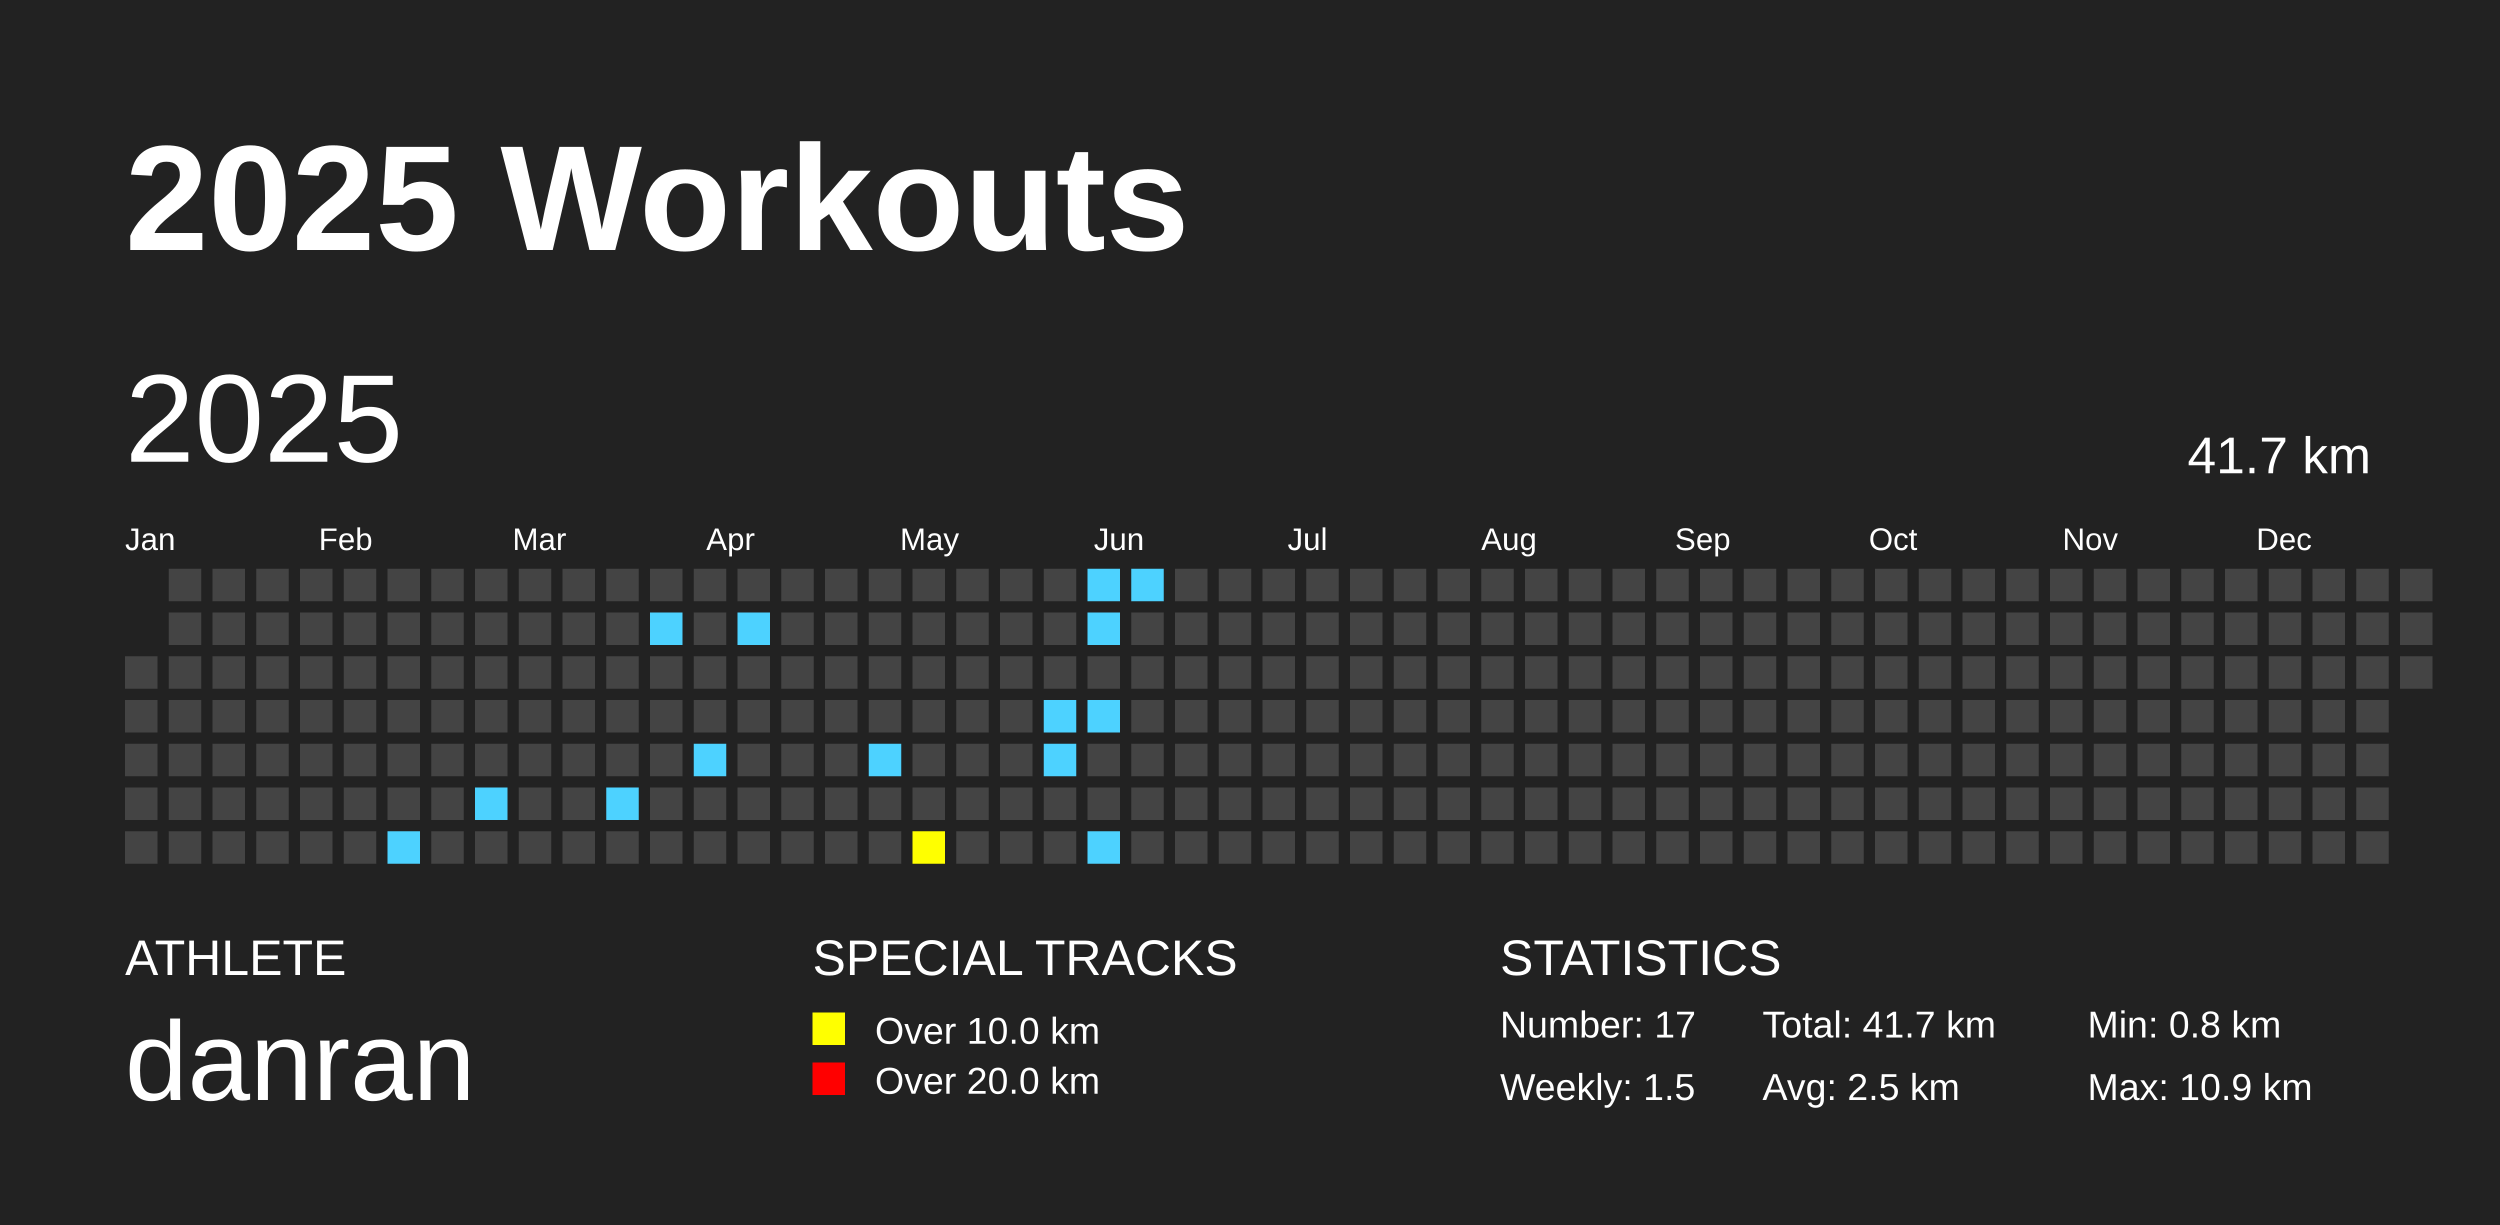
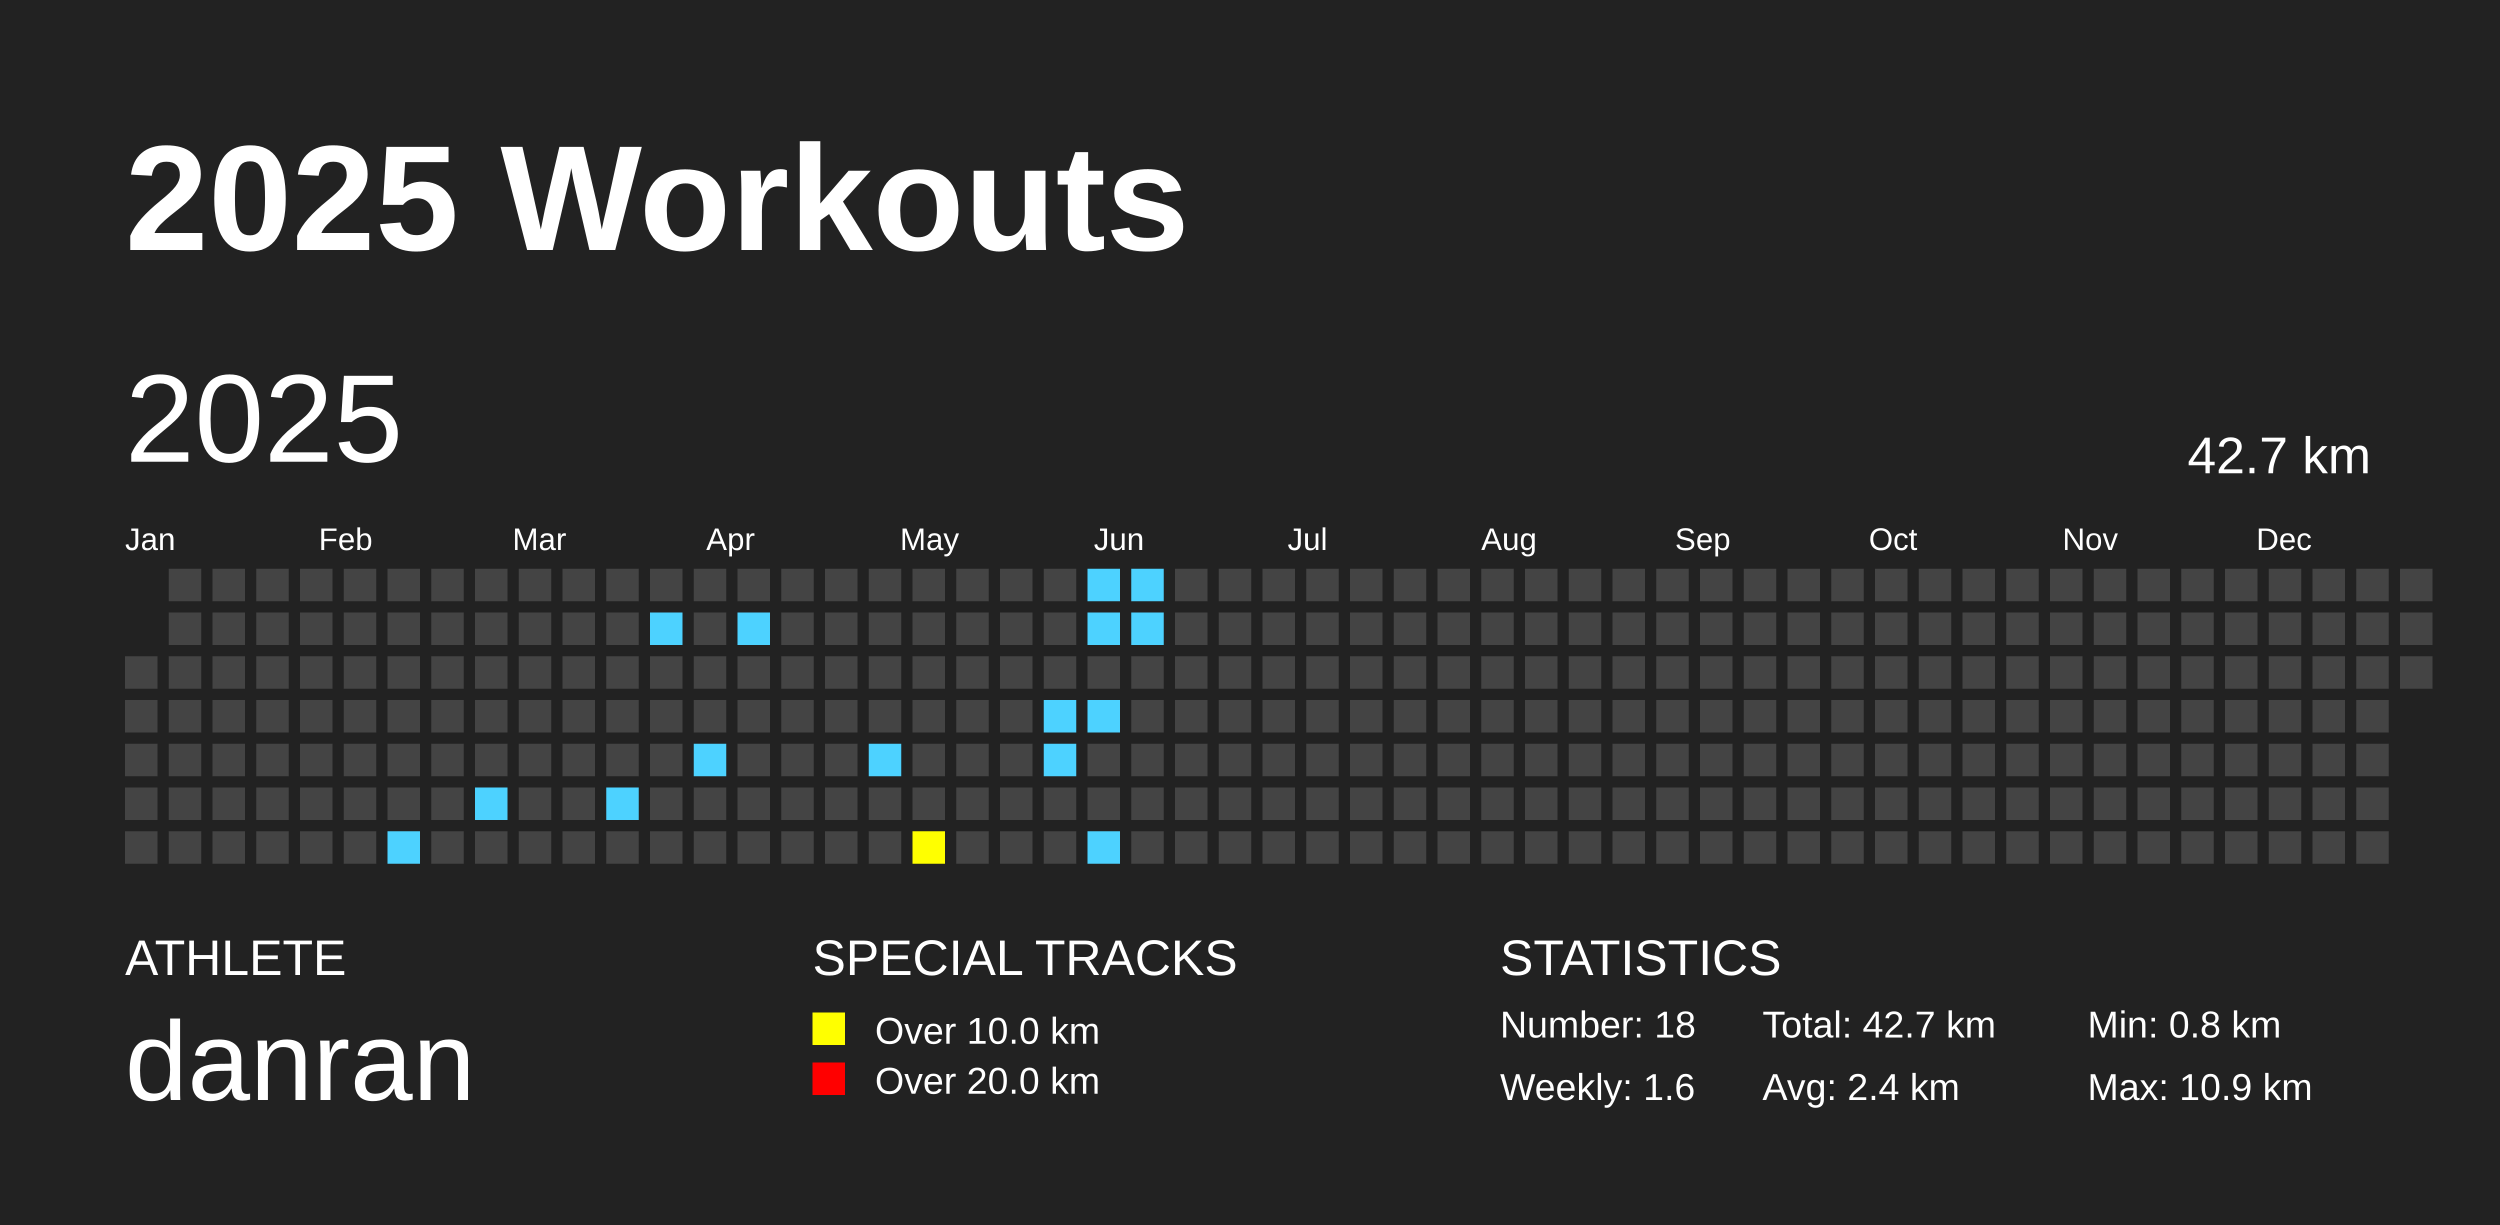
<svg xmlns="http://www.w3.org/2000/svg" baseProfile="full" height="98mm" version="1.1" viewBox="0,0,200,98" width="200mm">
  <defs />
  <rect fill="#222222" height="98" width="200" x="0" y="0" />
  <text fill="#FFFFFF" style="font-size:12px; font-family:Arial; font-weight:bold;" x="10" y="20">2025 Workouts</text>
  <text fill="#FFFFFF" style="font-size:4px; font-family:Arial" x="10" y="78">ATHLETE</text>
  <text fill="#FFFFFF" style="font-size:9px; font-family:Arial" x="10" y="88">danran</text>
  <text fill="#FFFFFF" style="font-size:4px; font-family:Arial" x="65" y="78">SPECIAL TRACKS</text>
  <rect fill="yellow" height="2.6" width="2.6" x="65" y="81" />
  <text fill="#FFFFFF" style="font-size:3px; font-family:Arial" x="70" y="83.5">Over 10.0 km</text>
  <rect fill="red" height="2.6" width="2.6" x="65" y="85" />
  <text fill="#FFFFFF" style="font-size:3px; font-family:Arial" x="70" y="87.5">Over 20.0 km</text>
  <text fill="#FFFFFF" style="font-size:4px; font-family:Arial" x="120" y="78">STATISTICS</text>
-   <text fill="#FFFFFF" style="font-size:3px; font-family:Arial" x="120" y="83">Number: 17</text>
-   <text fill="#FFFFFF" style="font-size:3px; font-family:Arial" x="120" y="88">Weekly: 1.5</text>
-   <text fill="#FFFFFF" style="font-size:3px; font-family:Arial" x="141" y="83">Total: 41.7 km</text>
-   <text fill="#FFFFFF" style="font-size:3px; font-family:Arial" x="141" y="88">Avg: 2.5 km</text>
+   <text fill="#FFFFFF" style="font-size:3px; font-family:Arial" x="120" y="83">Number: 18</text>
+   <text fill="#FFFFFF" style="font-size:3px; font-family:Arial" x="120" y="88">Weekly: 1.6</text>
+   <text fill="#FFFFFF" style="font-size:3px; font-family:Arial" x="141" y="83">Total: 42.7 km</text>
+   <text fill="#FFFFFF" style="font-size:3px; font-family:Arial" x="141" y="88">Avg: 2.4 km</text>
  <text fill="#FFFFFF" style="font-size:3px; font-family:Arial" x="167" y="83">Min: 0.8 km</text>
  <text fill="#FFFFFF" style="font-size:3px; font-family:Arial" x="167" y="88">Max: 10.9 km</text>
  <text dominant-baseline="hanging" fill="#FFFFFF" style="font-size:10.0px; font-family:Arial;" x="10" y="30">2025</text>
-   <text dominant-baseline="hanging" fill="#FFFFFF" style="font-size:4.125px; font-family:Arial;" x="175" y="35">41.7 km</text>
+   <text dominant-baseline="hanging" fill="#FFFFFF" style="font-size:4.125px; font-family:Arial;" x="175" y="35">42.7 km</text>
  <text fill="#FFFFFF" style="font-size:2.5px; font-family:Arial" x="10.0" y="44">Jan</text>
  <text fill="#FFFFFF" style="font-size:2.5px; font-family:Arial" x="25.5" y="44">Feb</text>
  <text fill="#FFFFFF" style="font-size:2.5px; font-family:Arial" x="41.0" y="44">Mar</text>
  <text fill="#FFFFFF" style="font-size:2.5px; font-family:Arial" x="56.5" y="44">Apr</text>
  <text fill="#FFFFFF" style="font-size:2.5px; font-family:Arial" x="72.0" y="44">May</text>
  <text fill="#FFFFFF" style="font-size:2.5px; font-family:Arial" x="87.5" y="44">Jun</text>
  <text fill="#FFFFFF" style="font-size:2.5px; font-family:Arial" x="103.0" y="44">Jul</text>
  <text fill="#FFFFFF" style="font-size:2.5px; font-family:Arial" x="118.5" y="44">Aug</text>
  <text fill="#FFFFFF" style="font-size:2.5px; font-family:Arial" x="134.0" y="44">Sep</text>
  <text fill="#FFFFFF" style="font-size:2.5px; font-family:Arial" x="149.5" y="44">Oct</text>
  <text fill="#FFFFFF" style="font-size:2.5px; font-family:Arial" x="165.0" y="44">Nov</text>
  <text fill="#FFFFFF" style="font-size:2.5px; font-family:Arial" x="180.5" y="44">Dec</text>
  <rect fill="#444444" height="2.6" width="2.6" x="10.0" y="52.5" />
  <rect fill="#444444" height="2.6" width="2.6" x="10.0" y="56.0" />
  <rect fill="#444444" height="2.6" width="2.6" x="10.0" y="59.5" />
  <rect fill="#444444" height="2.6" width="2.6" x="10.0" y="63.0" />
  <rect fill="#444444" height="2.6" width="2.6" x="10.0" y="66.5" />
  <rect fill="#444444" height="2.6" width="2.6" x="13.5" y="45.5" />
  <rect fill="#444444" height="2.6" width="2.6" x="13.5" y="49.0" />
  <rect fill="#444444" height="2.6" width="2.6" x="13.5" y="52.5" />
  <rect fill="#444444" height="2.6" width="2.6" x="13.5" y="56.0" />
  <rect fill="#444444" height="2.6" width="2.6" x="13.5" y="59.5" />
  <rect fill="#444444" height="2.6" width="2.6" x="13.5" y="63.0" />
  <rect fill="#444444" height="2.6" width="2.6" x="13.5" y="66.5" />
  <rect fill="#444444" height="2.6" width="2.6" x="17.0" y="45.5" />
  <rect fill="#444444" height="2.6" width="2.6" x="17.0" y="49.0" />
  <rect fill="#444444" height="2.6" width="2.6" x="17.0" y="52.5" />
  <rect fill="#444444" height="2.6" width="2.6" x="17.0" y="56.0" />
  <rect fill="#444444" height="2.6" width="2.6" x="17.0" y="59.5" />
  <rect fill="#444444" height="2.6" width="2.6" x="17.0" y="63.0" />
  <rect fill="#444444" height="2.6" width="2.6" x="17.0" y="66.5" />
  <rect fill="#444444" height="2.6" width="2.6" x="20.5" y="45.5" />
  <rect fill="#444444" height="2.6" width="2.6" x="20.5" y="49.0" />
  <rect fill="#444444" height="2.6" width="2.6" x="20.5" y="52.5" />
  <rect fill="#444444" height="2.6" width="2.6" x="20.5" y="56.0" />
  <rect fill="#444444" height="2.6" width="2.6" x="20.5" y="59.5" />
  <rect fill="#444444" height="2.6" width="2.6" x="20.5" y="63.0" />
  <rect fill="#444444" height="2.6" width="2.6" x="20.5" y="66.5" />
  <rect fill="#444444" height="2.6" width="2.6" x="24.0" y="45.5" />
  <rect fill="#444444" height="2.6" width="2.6" x="24.0" y="49.0" />
  <rect fill="#444444" height="2.6" width="2.6" x="24.0" y="52.5" />
  <rect fill="#444444" height="2.6" width="2.6" x="24.0" y="56.0" />
  <rect fill="#444444" height="2.6" width="2.6" x="24.0" y="59.5" />
  <rect fill="#444444" height="2.6" width="2.6" x="24.0" y="63.0" />
  <rect fill="#444444" height="2.6" width="2.6" x="24.0" y="66.5" />
  <rect fill="#444444" height="2.6" width="2.6" x="27.5" y="45.5" />
  <rect fill="#444444" height="2.6" width="2.6" x="27.5" y="49.0" />
  <rect fill="#444444" height="2.6" width="2.6" x="27.5" y="52.5" />
  <rect fill="#444444" height="2.6" width="2.6" x="27.5" y="56.0" />
  <rect fill="#444444" height="2.6" width="2.6" x="27.5" y="59.5" />
  <rect fill="#444444" height="2.6" width="2.6" x="27.5" y="63.0" />
  <rect fill="#444444" height="2.6" width="2.6" x="27.5" y="66.5" />
  <rect fill="#444444" height="2.6" width="2.6" x="31.0" y="45.5" />
  <rect fill="#444444" height="2.6" width="2.6" x="31.0" y="49.0" />
  <rect fill="#444444" height="2.6" width="2.6" x="31.0" y="52.5" />
  <rect fill="#444444" height="2.6" width="2.6" x="31.0" y="56.0" />
  <rect fill="#444444" height="2.6" width="2.6" x="31.0" y="59.5" />
  <rect fill="#444444" height="2.6" width="2.6" x="31.0" y="63.0" />
  <rect fill="#4DD2FF" height="2.6" width="2.6" x="31.0" y="66.5" />
  <rect fill="#444444" height="2.6" width="2.6" x="34.5" y="45.5" />
  <rect fill="#444444" height="2.6" width="2.6" x="34.5" y="49.0" />
  <rect fill="#444444" height="2.6" width="2.6" x="34.5" y="52.5" />
  <rect fill="#444444" height="2.6" width="2.6" x="34.5" y="56.0" />
  <rect fill="#444444" height="2.6" width="2.6" x="34.5" y="59.5" />
  <rect fill="#444444" height="2.6" width="2.6" x="34.5" y="63.0" />
  <rect fill="#444444" height="2.6" width="2.6" x="34.5" y="66.5" />
  <rect fill="#444444" height="2.6" width="2.6" x="38.0" y="45.5" />
  <rect fill="#444444" height="2.6" width="2.6" x="38.0" y="49.0" />
  <rect fill="#444444" height="2.6" width="2.6" x="38.0" y="52.5" />
  <rect fill="#444444" height="2.6" width="2.6" x="38.0" y="56.0" />
  <rect fill="#444444" height="2.6" width="2.6" x="38.0" y="59.5" />
  <rect fill="#4DD2FF" height="2.6" width="2.6" x="38.0" y="63.0" />
  <rect fill="#444444" height="2.6" width="2.6" x="38.0" y="66.5" />
  <rect fill="#444444" height="2.6" width="2.6" x="41.5" y="45.5" />
  <rect fill="#444444" height="2.6" width="2.6" x="41.5" y="49.0" />
  <rect fill="#444444" height="2.6" width="2.6" x="41.5" y="52.5" />
  <rect fill="#444444" height="2.6" width="2.6" x="41.5" y="56.0" />
  <rect fill="#444444" height="2.6" width="2.6" x="41.5" y="59.5" />
  <rect fill="#444444" height="2.6" width="2.6" x="41.5" y="63.0" />
  <rect fill="#444444" height="2.6" width="2.6" x="41.5" y="66.5" />
  <rect fill="#444444" height="2.6" width="2.6" x="45.0" y="45.5" />
  <rect fill="#444444" height="2.6" width="2.6" x="45.0" y="49.0" />
  <rect fill="#444444" height="2.6" width="2.6" x="45.0" y="52.5" />
  <rect fill="#444444" height="2.6" width="2.6" x="45.0" y="56.0" />
  <rect fill="#444444" height="2.6" width="2.6" x="45.0" y="59.5" />
  <rect fill="#444444" height="2.6" width="2.6" x="45.0" y="63.0" />
  <rect fill="#444444" height="2.6" width="2.6" x="45.0" y="66.5" />
  <rect fill="#444444" height="2.6" width="2.6" x="48.5" y="45.5" />
  <rect fill="#444444" height="2.6" width="2.6" x="48.5" y="49.0" />
  <rect fill="#444444" height="2.6" width="2.6" x="48.5" y="52.5" />
  <rect fill="#444444" height="2.6" width="2.6" x="48.5" y="56.0" />
  <rect fill="#444444" height="2.6" width="2.6" x="48.5" y="59.5" />
  <rect fill="#4DD2FF" height="2.6" width="2.6" x="48.5" y="63.0" />
  <rect fill="#444444" height="2.6" width="2.6" x="48.5" y="66.5" />
  <rect fill="#444444" height="2.6" width="2.6" x="52.0" y="45.5" />
  <rect fill="#4DD2FF" height="2.6" width="2.6" x="52.0" y="49.0" />
  <rect fill="#444444" height="2.6" width="2.6" x="52.0" y="52.5" />
  <rect fill="#444444" height="2.6" width="2.6" x="52.0" y="56.0" />
  <rect fill="#444444" height="2.6" width="2.6" x="52.0" y="59.5" />
  <rect fill="#444444" height="2.6" width="2.6" x="52.0" y="63.0" />
  <rect fill="#444444" height="2.6" width="2.6" x="52.0" y="66.5" />
  <rect fill="#444444" height="2.6" width="2.6" x="55.5" y="45.5" />
  <rect fill="#444444" height="2.6" width="2.6" x="55.5" y="49.0" />
  <rect fill="#444444" height="2.6" width="2.6" x="55.5" y="52.5" />
  <rect fill="#444444" height="2.6" width="2.6" x="55.5" y="56.0" />
  <rect fill="#4DD2FF" height="2.6" width="2.6" x="55.5" y="59.5" />
  <rect fill="#444444" height="2.6" width="2.6" x="55.5" y="63.0" />
  <rect fill="#444444" height="2.6" width="2.6" x="55.5" y="66.5" />
  <rect fill="#444444" height="2.6" width="2.6" x="59.0" y="45.5" />
  <rect fill="#4DD2FF" height="2.6" width="2.6" x="59.0" y="49.0" />
  <rect fill="#444444" height="2.6" width="2.6" x="59.0" y="52.5" />
  <rect fill="#444444" height="2.6" width="2.6" x="59.0" y="56.0" />
  <rect fill="#444444" height="2.6" width="2.6" x="59.0" y="59.5" />
  <rect fill="#444444" height="2.6" width="2.6" x="59.0" y="63.0" />
  <rect fill="#444444" height="2.6" width="2.6" x="59.0" y="66.5" />
  <rect fill="#444444" height="2.6" width="2.6" x="62.5" y="45.5" />
  <rect fill="#444444" height="2.6" width="2.6" x="62.5" y="49.0" />
  <rect fill="#444444" height="2.6" width="2.6" x="62.5" y="52.5" />
  <rect fill="#444444" height="2.6" width="2.6" x="62.5" y="56.0" />
  <rect fill="#444444" height="2.6" width="2.6" x="62.5" y="59.5" />
  <rect fill="#444444" height="2.6" width="2.6" x="62.5" y="63.0" />
  <rect fill="#444444" height="2.6" width="2.6" x="62.5" y="66.5" />
  <rect fill="#444444" height="2.6" width="2.6" x="66.0" y="45.5" />
  <rect fill="#444444" height="2.6" width="2.6" x="66.0" y="49.0" />
  <rect fill="#444444" height="2.6" width="2.6" x="66.0" y="52.5" />
  <rect fill="#444444" height="2.6" width="2.6" x="66.0" y="56.0" />
  <rect fill="#444444" height="2.6" width="2.6" x="66.0" y="59.5" />
  <rect fill="#444444" height="2.6" width="2.6" x="66.0" y="63.0" />
  <rect fill="#444444" height="2.6" width="2.6" x="66.0" y="66.5" />
  <rect fill="#444444" height="2.6" width="2.6" x="69.5" y="45.5" />
  <rect fill="#444444" height="2.6" width="2.6" x="69.5" y="49.0" />
  <rect fill="#444444" height="2.6" width="2.6" x="69.5" y="52.5" />
  <rect fill="#444444" height="2.6" width="2.6" x="69.5" y="56.0" />
  <rect fill="#4DD2FF" height="2.6" width="2.6" x="69.5" y="59.5" />
  <rect fill="#444444" height="2.6" width="2.6" x="69.5" y="63.0" />
  <rect fill="#444444" height="2.6" width="2.6" x="69.5" y="66.5" />
  <rect fill="#444444" height="2.6" width="2.6" x="73.0" y="45.5" />
  <rect fill="#444444" height="2.6" width="2.6" x="73.0" y="49.0" />
  <rect fill="#444444" height="2.6" width="2.6" x="73.0" y="52.5" />
  <rect fill="#444444" height="2.6" width="2.6" x="73.0" y="56.0" />
  <rect fill="#444444" height="2.6" width="2.6" x="73.0" y="59.5" />
  <rect fill="#444444" height="2.6" width="2.6" x="73.0" y="63.0" />
  <rect fill="yellow" height="2.6" width="2.6" x="73.0" y="66.5" />
  <rect fill="#444444" height="2.6" width="2.6" x="76.5" y="45.5" />
  <rect fill="#444444" height="2.6" width="2.6" x="76.5" y="49.0" />
  <rect fill="#444444" height="2.6" width="2.6" x="76.5" y="52.5" />
  <rect fill="#444444" height="2.6" width="2.6" x="76.5" y="56.0" />
  <rect fill="#444444" height="2.6" width="2.6" x="76.5" y="59.5" />
  <rect fill="#444444" height="2.6" width="2.6" x="76.5" y="63.0" />
  <rect fill="#444444" height="2.6" width="2.6" x="76.5" y="66.5" />
  <rect fill="#444444" height="2.6" width="2.6" x="80.0" y="45.5" />
  <rect fill="#444444" height="2.6" width="2.6" x="80.0" y="49.0" />
  <rect fill="#444444" height="2.6" width="2.6" x="80.0" y="52.5" />
  <rect fill="#444444" height="2.6" width="2.6" x="80.0" y="56.0" />
  <rect fill="#444444" height="2.6" width="2.6" x="80.0" y="59.5" />
  <rect fill="#444444" height="2.6" width="2.6" x="80.0" y="63.0" />
  <rect fill="#444444" height="2.6" width="2.6" x="80.0" y="66.5" />
  <rect fill="#444444" height="2.6" width="2.6" x="83.5" y="45.5" />
  <rect fill="#444444" height="2.6" width="2.6" x="83.5" y="49.0" />
  <rect fill="#444444" height="2.6" width="2.6" x="83.5" y="52.5" />
  <rect fill="#4DD2FF" height="2.6" width="2.6" x="83.5" y="56.0" />
  <rect fill="#4DD2FF" height="2.6" width="2.6" x="83.5" y="59.5" />
  <rect fill="#444444" height="2.6" width="2.6" x="83.5" y="63.0" />
  <rect fill="#444444" height="2.6" width="2.6" x="83.5" y="66.5" />
  <rect fill="#4DD2FF" height="2.6" width="2.6" x="87.0" y="45.5" />
  <rect fill="#4DD2FF" height="2.6" width="2.6" x="87.0" y="49.0" />
  <rect fill="#444444" height="2.6" width="2.6" x="87.0" y="52.5" />
  <rect fill="#4DD2FF" height="2.6" width="2.6" x="87.0" y="56.0" />
  <rect fill="#444444" height="2.6" width="2.6" x="87.0" y="59.5" />
  <rect fill="#444444" height="2.6" width="2.6" x="87.0" y="63.0" />
  <rect fill="#4DD2FF" height="2.6" width="2.6" x="87.0" y="66.5" />
  <rect fill="#4DD2FF" height="2.6" width="2.6" x="90.5" y="45.5" />
-   <rect fill="#444444" height="2.6" width="2.6" x="90.5" y="49.0" />
+   <rect fill="#4DD2FF" height="2.6" width="2.6" x="90.5" y="49.0" />
  <rect fill="#444444" height="2.6" width="2.6" x="90.5" y="52.5" />
  <rect fill="#444444" height="2.6" width="2.6" x="90.5" y="56.0" />
  <rect fill="#444444" height="2.6" width="2.6" x="90.5" y="59.5" />
  <rect fill="#444444" height="2.6" width="2.6" x="90.5" y="63.0" />
  <rect fill="#444444" height="2.6" width="2.6" x="90.5" y="66.5" />
  <rect fill="#444444" height="2.6" width="2.6" x="94.0" y="45.5" />
  <rect fill="#444444" height="2.6" width="2.6" x="94.0" y="49.0" />
  <rect fill="#444444" height="2.6" width="2.6" x="94.0" y="52.5" />
  <rect fill="#444444" height="2.6" width="2.6" x="94.0" y="56.0" />
  <rect fill="#444444" height="2.6" width="2.6" x="94.0" y="59.5" />
  <rect fill="#444444" height="2.6" width="2.6" x="94.0" y="63.0" />
  <rect fill="#444444" height="2.6" width="2.6" x="94.0" y="66.5" />
  <rect fill="#444444" height="2.6" width="2.6" x="97.5" y="45.5" />
  <rect fill="#444444" height="2.6" width="2.6" x="97.5" y="49.0" />
  <rect fill="#444444" height="2.6" width="2.6" x="97.5" y="52.5" />
  <rect fill="#444444" height="2.6" width="2.6" x="97.5" y="56.0" />
  <rect fill="#444444" height="2.6" width="2.6" x="97.5" y="59.5" />
  <rect fill="#444444" height="2.6" width="2.6" x="97.5" y="63.0" />
  <rect fill="#444444" height="2.6" width="2.6" x="97.5" y="66.5" />
  <rect fill="#444444" height="2.6" width="2.6" x="101.0" y="45.5" />
  <rect fill="#444444" height="2.6" width="2.6" x="101.0" y="49.0" />
  <rect fill="#444444" height="2.6" width="2.6" x="101.0" y="52.5" />
  <rect fill="#444444" height="2.6" width="2.6" x="101.0" y="56.0" />
  <rect fill="#444444" height="2.6" width="2.6" x="101.0" y="59.5" />
  <rect fill="#444444" height="2.6" width="2.6" x="101.0" y="63.0" />
  <rect fill="#444444" height="2.6" width="2.6" x="101.0" y="66.5" />
  <rect fill="#444444" height="2.6" width="2.6" x="104.5" y="45.5" />
  <rect fill="#444444" height="2.6" width="2.6" x="104.5" y="49.0" />
  <rect fill="#444444" height="2.6" width="2.6" x="104.5" y="52.5" />
  <rect fill="#444444" height="2.6" width="2.6" x="104.5" y="56.0" />
  <rect fill="#444444" height="2.6" width="2.6" x="104.5" y="59.5" />
  <rect fill="#444444" height="2.6" width="2.6" x="104.5" y="63.0" />
  <rect fill="#444444" height="2.6" width="2.6" x="104.5" y="66.5" />
  <rect fill="#444444" height="2.6" width="2.6" x="108.0" y="45.5" />
  <rect fill="#444444" height="2.6" width="2.6" x="108.0" y="49.0" />
  <rect fill="#444444" height="2.6" width="2.6" x="108.0" y="52.5" />
  <rect fill="#444444" height="2.6" width="2.6" x="108.0" y="56.0" />
  <rect fill="#444444" height="2.6" width="2.6" x="108.0" y="59.5" />
  <rect fill="#444444" height="2.6" width="2.6" x="108.0" y="63.0" />
  <rect fill="#444444" height="2.6" width="2.6" x="108.0" y="66.5" />
  <rect fill="#444444" height="2.6" width="2.6" x="111.5" y="45.5" />
  <rect fill="#444444" height="2.6" width="2.6" x="111.5" y="49.0" />
  <rect fill="#444444" height="2.6" width="2.6" x="111.5" y="52.5" />
  <rect fill="#444444" height="2.6" width="2.6" x="111.5" y="56.0" />
  <rect fill="#444444" height="2.6" width="2.6" x="111.5" y="59.5" />
  <rect fill="#444444" height="2.6" width="2.6" x="111.5" y="63.0" />
  <rect fill="#444444" height="2.6" width="2.6" x="111.5" y="66.5" />
  <rect fill="#444444" height="2.6" width="2.6" x="115.0" y="45.5" />
  <rect fill="#444444" height="2.6" width="2.6" x="115.0" y="49.0" />
  <rect fill="#444444" height="2.6" width="2.6" x="115.0" y="52.5" />
  <rect fill="#444444" height="2.6" width="2.6" x="115.0" y="56.0" />
  <rect fill="#444444" height="2.6" width="2.6" x="115.0" y="59.5" />
  <rect fill="#444444" height="2.6" width="2.6" x="115.0" y="63.0" />
  <rect fill="#444444" height="2.6" width="2.6" x="115.0" y="66.5" />
  <rect fill="#444444" height="2.6" width="2.6" x="118.5" y="45.5" />
  <rect fill="#444444" height="2.6" width="2.6" x="118.5" y="49.0" />
  <rect fill="#444444" height="2.6" width="2.6" x="118.5" y="52.5" />
  <rect fill="#444444" height="2.6" width="2.6" x="118.5" y="56.0" />
  <rect fill="#444444" height="2.6" width="2.6" x="118.5" y="59.5" />
  <rect fill="#444444" height="2.6" width="2.6" x="118.5" y="63.0" />
  <rect fill="#444444" height="2.6" width="2.6" x="118.5" y="66.5" />
  <rect fill="#444444" height="2.6" width="2.6" x="122.0" y="45.5" />
  <rect fill="#444444" height="2.6" width="2.6" x="122.0" y="49.0" />
  <rect fill="#444444" height="2.6" width="2.6" x="122.0" y="52.5" />
  <rect fill="#444444" height="2.6" width="2.6" x="122.0" y="56.0" />
  <rect fill="#444444" height="2.6" width="2.6" x="122.0" y="59.5" />
  <rect fill="#444444" height="2.6" width="2.6" x="122.0" y="63.0" />
  <rect fill="#444444" height="2.6" width="2.6" x="122.0" y="66.5" />
  <rect fill="#444444" height="2.6" width="2.6" x="125.5" y="45.5" />
  <rect fill="#444444" height="2.6" width="2.6" x="125.5" y="49.0" />
  <rect fill="#444444" height="2.6" width="2.6" x="125.5" y="52.5" />
  <rect fill="#444444" height="2.6" width="2.6" x="125.5" y="56.0" />
  <rect fill="#444444" height="2.6" width="2.6" x="125.5" y="59.5" />
  <rect fill="#444444" height="2.6" width="2.6" x="125.5" y="63.0" />
  <rect fill="#444444" height="2.6" width="2.6" x="125.5" y="66.5" />
  <rect fill="#444444" height="2.6" width="2.6" x="129.0" y="45.5" />
  <rect fill="#444444" height="2.6" width="2.6" x="129.0" y="49.0" />
  <rect fill="#444444" height="2.6" width="2.6" x="129.0" y="52.5" />
  <rect fill="#444444" height="2.6" width="2.6" x="129.0" y="56.0" />
  <rect fill="#444444" height="2.6" width="2.6" x="129.0" y="59.5" />
  <rect fill="#444444" height="2.6" width="2.6" x="129.0" y="63.0" />
  <rect fill="#444444" height="2.6" width="2.6" x="129.0" y="66.5" />
  <rect fill="#444444" height="2.6" width="2.6" x="132.5" y="45.5" />
  <rect fill="#444444" height="2.6" width="2.6" x="132.5" y="49.0" />
  <rect fill="#444444" height="2.6" width="2.6" x="132.5" y="52.5" />
  <rect fill="#444444" height="2.6" width="2.6" x="132.5" y="56.0" />
  <rect fill="#444444" height="2.6" width="2.6" x="132.5" y="59.5" />
  <rect fill="#444444" height="2.6" width="2.6" x="132.5" y="63.0" />
  <rect fill="#444444" height="2.6" width="2.6" x="132.5" y="66.5" />
  <rect fill="#444444" height="2.6" width="2.6" x="136.0" y="45.5" />
  <rect fill="#444444" height="2.6" width="2.6" x="136.0" y="49.0" />
  <rect fill="#444444" height="2.6" width="2.6" x="136.0" y="52.5" />
  <rect fill="#444444" height="2.6" width="2.6" x="136.0" y="56.0" />
  <rect fill="#444444" height="2.6" width="2.6" x="136.0" y="59.5" />
  <rect fill="#444444" height="2.6" width="2.6" x="136.0" y="63.0" />
  <rect fill="#444444" height="2.6" width="2.6" x="136.0" y="66.5" />
  <rect fill="#444444" height="2.6" width="2.6" x="139.5" y="45.5" />
  <rect fill="#444444" height="2.6" width="2.6" x="139.5" y="49.0" />
  <rect fill="#444444" height="2.6" width="2.6" x="139.5" y="52.5" />
  <rect fill="#444444" height="2.6" width="2.6" x="139.5" y="56.0" />
  <rect fill="#444444" height="2.6" width="2.6" x="139.5" y="59.5" />
  <rect fill="#444444" height="2.6" width="2.6" x="139.5" y="63.0" />
  <rect fill="#444444" height="2.6" width="2.6" x="139.5" y="66.5" />
  <rect fill="#444444" height="2.6" width="2.6" x="143.0" y="45.5" />
  <rect fill="#444444" height="2.6" width="2.6" x="143.0" y="49.0" />
  <rect fill="#444444" height="2.6" width="2.6" x="143.0" y="52.5" />
  <rect fill="#444444" height="2.6" width="2.6" x="143.0" y="56.0" />
  <rect fill="#444444" height="2.6" width="2.6" x="143.0" y="59.5" />
  <rect fill="#444444" height="2.6" width="2.6" x="143.0" y="63.0" />
  <rect fill="#444444" height="2.6" width="2.6" x="143.0" y="66.5" />
  <rect fill="#444444" height="2.6" width="2.6" x="146.5" y="45.5" />
  <rect fill="#444444" height="2.6" width="2.6" x="146.5" y="49.0" />
  <rect fill="#444444" height="2.6" width="2.6" x="146.5" y="52.5" />
  <rect fill="#444444" height="2.6" width="2.6" x="146.5" y="56.0" />
  <rect fill="#444444" height="2.6" width="2.6" x="146.5" y="59.5" />
  <rect fill="#444444" height="2.6" width="2.6" x="146.5" y="63.0" />
  <rect fill="#444444" height="2.6" width="2.6" x="146.5" y="66.5" />
  <rect fill="#444444" height="2.6" width="2.6" x="150.0" y="45.5" />
  <rect fill="#444444" height="2.6" width="2.6" x="150.0" y="49.0" />
  <rect fill="#444444" height="2.6" width="2.6" x="150.0" y="52.5" />
  <rect fill="#444444" height="2.6" width="2.6" x="150.0" y="56.0" />
  <rect fill="#444444" height="2.6" width="2.6" x="150.0" y="59.5" />
  <rect fill="#444444" height="2.6" width="2.6" x="150.0" y="63.0" />
  <rect fill="#444444" height="2.6" width="2.6" x="150.0" y="66.5" />
  <rect fill="#444444" height="2.6" width="2.6" x="153.5" y="45.5" />
  <rect fill="#444444" height="2.6" width="2.6" x="153.5" y="49.0" />
  <rect fill="#444444" height="2.6" width="2.6" x="153.5" y="52.5" />
  <rect fill="#444444" height="2.6" width="2.6" x="153.5" y="56.0" />
  <rect fill="#444444" height="2.6" width="2.6" x="153.5" y="59.5" />
  <rect fill="#444444" height="2.6" width="2.6" x="153.5" y="63.0" />
  <rect fill="#444444" height="2.6" width="2.6" x="153.5" y="66.5" />
  <rect fill="#444444" height="2.6" width="2.6" x="157.0" y="45.5" />
  <rect fill="#444444" height="2.6" width="2.6" x="157.0" y="49.0" />
  <rect fill="#444444" height="2.6" width="2.6" x="157.0" y="52.5" />
  <rect fill="#444444" height="2.6" width="2.6" x="157.0" y="56.0" />
  <rect fill="#444444" height="2.6" width="2.6" x="157.0" y="59.5" />
  <rect fill="#444444" height="2.6" width="2.6" x="157.0" y="63.0" />
  <rect fill="#444444" height="2.6" width="2.6" x="157.0" y="66.5" />
  <rect fill="#444444" height="2.6" width="2.6" x="160.5" y="45.5" />
  <rect fill="#444444" height="2.6" width="2.6" x="160.5" y="49.0" />
  <rect fill="#444444" height="2.6" width="2.6" x="160.5" y="52.5" />
  <rect fill="#444444" height="2.6" width="2.6" x="160.5" y="56.0" />
  <rect fill="#444444" height="2.6" width="2.6" x="160.5" y="59.5" />
  <rect fill="#444444" height="2.6" width="2.6" x="160.5" y="63.0" />
  <rect fill="#444444" height="2.6" width="2.6" x="160.5" y="66.5" />
  <rect fill="#444444" height="2.6" width="2.6" x="164.0" y="45.5" />
  <rect fill="#444444" height="2.6" width="2.6" x="164.0" y="49.0" />
  <rect fill="#444444" height="2.6" width="2.6" x="164.0" y="52.5" />
  <rect fill="#444444" height="2.6" width="2.6" x="164.0" y="56.0" />
  <rect fill="#444444" height="2.6" width="2.6" x="164.0" y="59.5" />
  <rect fill="#444444" height="2.6" width="2.6" x="164.0" y="63.0" />
  <rect fill="#444444" height="2.6" width="2.6" x="164.0" y="66.5" />
  <rect fill="#444444" height="2.6" width="2.6" x="167.5" y="45.5" />
  <rect fill="#444444" height="2.6" width="2.6" x="167.5" y="49.0" />
  <rect fill="#444444" height="2.6" width="2.6" x="167.5" y="52.5" />
  <rect fill="#444444" height="2.6" width="2.6" x="167.5" y="56.0" />
  <rect fill="#444444" height="2.6" width="2.6" x="167.5" y="59.5" />
  <rect fill="#444444" height="2.6" width="2.6" x="167.5" y="63.0" />
  <rect fill="#444444" height="2.6" width="2.6" x="167.5" y="66.5" />
  <rect fill="#444444" height="2.6" width="2.6" x="171.0" y="45.5" />
  <rect fill="#444444" height="2.6" width="2.6" x="171.0" y="49.0" />
  <rect fill="#444444" height="2.6" width="2.6" x="171.0" y="52.5" />
  <rect fill="#444444" height="2.6" width="2.6" x="171.0" y="56.0" />
  <rect fill="#444444" height="2.6" width="2.6" x="171.0" y="59.5" />
  <rect fill="#444444" height="2.6" width="2.6" x="171.0" y="63.0" />
  <rect fill="#444444" height="2.6" width="2.6" x="171.0" y="66.5" />
  <rect fill="#444444" height="2.6" width="2.6" x="174.5" y="45.5" />
  <rect fill="#444444" height="2.6" width="2.6" x="174.5" y="49.0" />
  <rect fill="#444444" height="2.6" width="2.6" x="174.5" y="52.5" />
  <rect fill="#444444" height="2.6" width="2.6" x="174.5" y="56.0" />
  <rect fill="#444444" height="2.6" width="2.6" x="174.5" y="59.5" />
  <rect fill="#444444" height="2.6" width="2.6" x="174.5" y="63.0" />
  <rect fill="#444444" height="2.6" width="2.6" x="174.5" y="66.5" />
  <rect fill="#444444" height="2.6" width="2.6" x="178.0" y="45.5" />
  <rect fill="#444444" height="2.6" width="2.6" x="178.0" y="49.0" />
  <rect fill="#444444" height="2.6" width="2.6" x="178.0" y="52.5" />
  <rect fill="#444444" height="2.6" width="2.6" x="178.0" y="56.0" />
  <rect fill="#444444" height="2.6" width="2.6" x="178.0" y="59.5" />
  <rect fill="#444444" height="2.6" width="2.6" x="178.0" y="63.0" />
  <rect fill="#444444" height="2.6" width="2.6" x="178.0" y="66.5" />
  <rect fill="#444444" height="2.6" width="2.6" x="181.5" y="45.5" />
  <rect fill="#444444" height="2.6" width="2.6" x="181.5" y="49.0" />
  <rect fill="#444444" height="2.6" width="2.6" x="181.5" y="52.5" />
  <rect fill="#444444" height="2.6" width="2.6" x="181.5" y="56.0" />
  <rect fill="#444444" height="2.6" width="2.6" x="181.5" y="59.5" />
  <rect fill="#444444" height="2.6" width="2.6" x="181.5" y="63.0" />
  <rect fill="#444444" height="2.6" width="2.6" x="181.5" y="66.5" />
  <rect fill="#444444" height="2.6" width="2.6" x="185.0" y="45.5" />
  <rect fill="#444444" height="2.6" width="2.6" x="185.0" y="49.0" />
  <rect fill="#444444" height="2.6" width="2.6" x="185.0" y="52.5" />
  <rect fill="#444444" height="2.6" width="2.6" x="185.0" y="56.0" />
  <rect fill="#444444" height="2.6" width="2.6" x="185.0" y="59.5" />
  <rect fill="#444444" height="2.6" width="2.6" x="185.0" y="63.0" />
  <rect fill="#444444" height="2.6" width="2.6" x="185.0" y="66.5" />
  <rect fill="#444444" height="2.6" width="2.6" x="188.5" y="45.5" />
  <rect fill="#444444" height="2.6" width="2.6" x="188.5" y="49.0" />
  <rect fill="#444444" height="2.6" width="2.6" x="188.5" y="52.5" />
  <rect fill="#444444" height="2.6" width="2.6" x="188.5" y="56.0" />
  <rect fill="#444444" height="2.6" width="2.6" x="188.5" y="59.5" />
  <rect fill="#444444" height="2.6" width="2.6" x="188.5" y="63.0" />
  <rect fill="#444444" height="2.6" width="2.6" x="188.5" y="66.5" />
  <rect fill="#444444" height="2.6" width="2.6" x="192.0" y="45.5" />
  <rect fill="#444444" height="2.6" width="2.6" x="192.0" y="49.0" />
  <rect fill="#444444" height="2.6" width="2.6" x="192.0" y="52.5" />
</svg>
